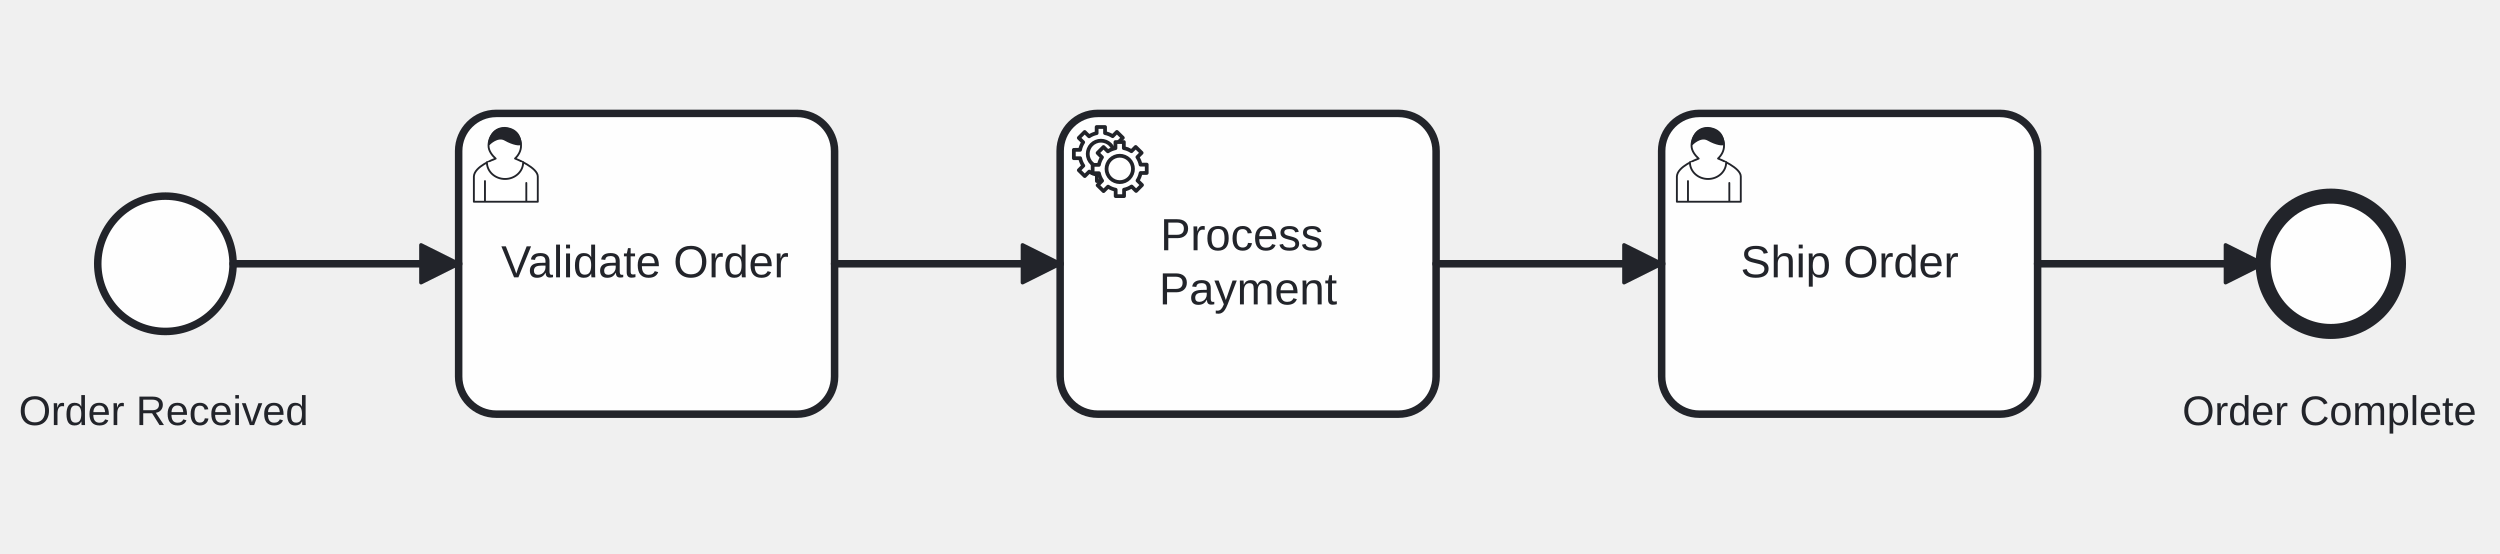
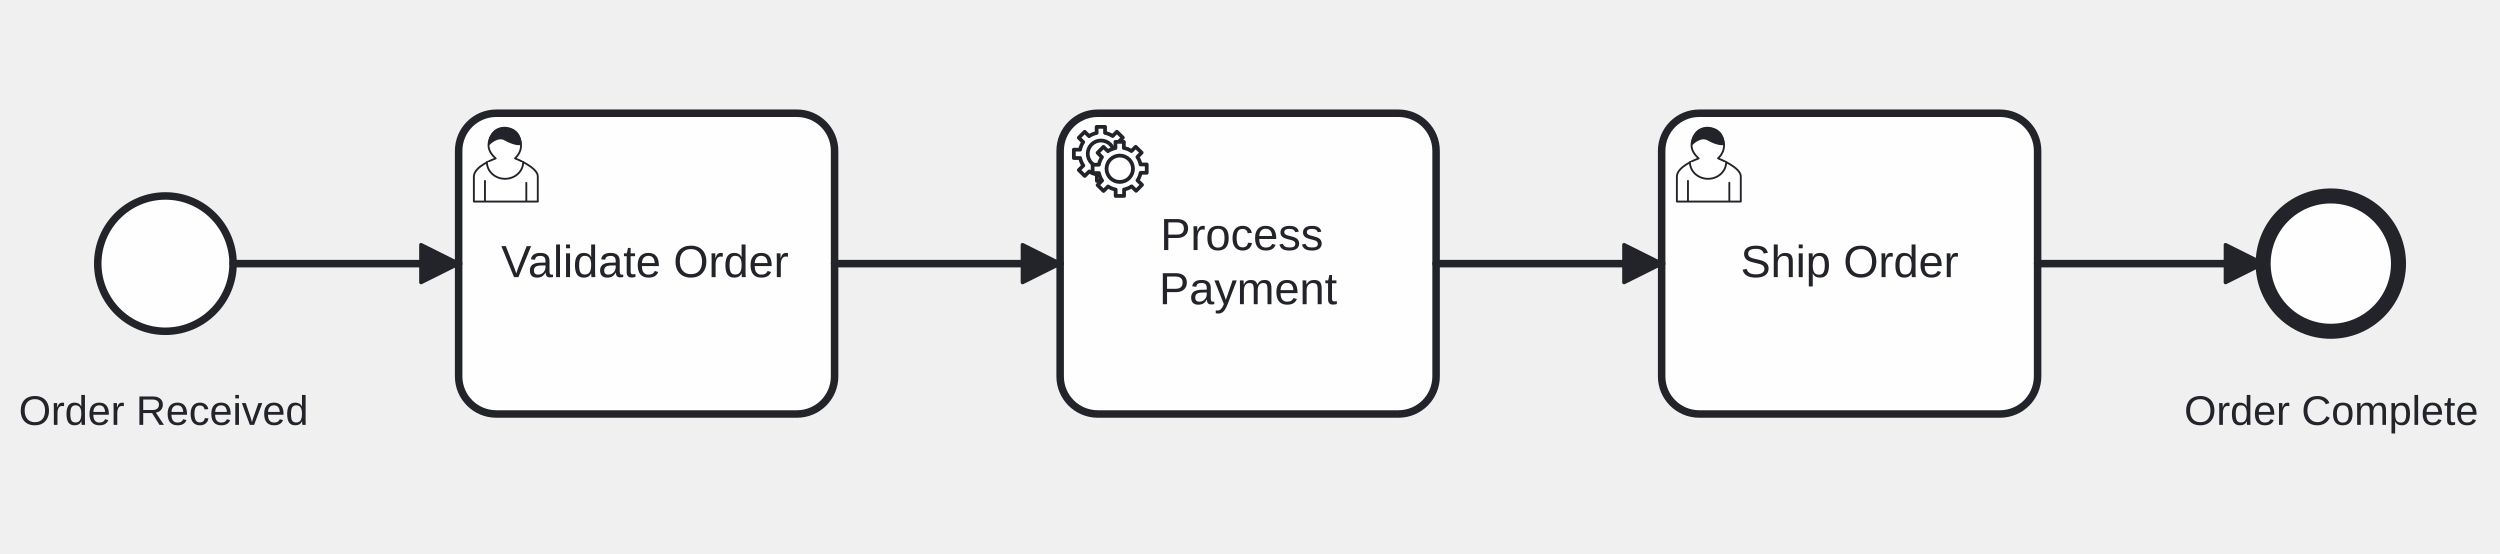
- <svg xmlns="http://www.w3.org/2000/svg" width="830.5" height="184" viewBox="166 87 665 97" version="1.1">
+ <svg xmlns="http://www.w3.org/2000/svg" width="831" height="184" viewBox="166 87 665 97" version="1.1">
  <g class="djs-group">
-     <g class="djs-element djs-shape" data-element-id="Event_1l18z3u" style="display: block;" transform="translate(192, 114)">
+     <g class="djs-element djs-shape" data-element-id="Event_1l18z3u" transform="translate(192, 114)" style="display: block;">
      <g class="djs-visual">
        <circle cx="18" cy="18" r="18" style="stroke-linecap: round; stroke-linejoin: round; stroke: hsl(225, 10%, 15%); stroke-width: 2px; fill: white; fill-opacity: 0.95;" />
      </g>
      <rect style="fill: none; stroke-opacity: 0; stroke: white; stroke-width: 15px;" class="djs-hit djs-hit-all" x="0" y="0" width="36" height="36" />
      <circle cx="18" cy="18" r="23" style="fill: none;" class="djs-outline" />
    </g>
  </g>
  <g class="djs-group">
-     <g class="djs-element djs-shape" data-element-id="Event_0bdlayk" style="display: block;" transform="translate(768, 114)">
+     <g class="djs-element djs-shape" data-element-id="Event_1l18z3u_label" transform="translate(171, 165)" style="display: block;">
+       <g class="djs-visual">
+         <text style="font-family: Arial, sans-serif; font-size: 11px; font-weight: normal; fill: hsl(225, 10%, 15%);" lineHeight="1.2" class="djs-label">
+           <tspan x="0" y="9.9">Order Received</tspan>
+         </text>
+       </g>
+       <rect style="fill: none; stroke-opacity: 0; stroke: white; stroke-width: 15px;" class="djs-hit djs-hit-all" x="0" y="0" width="78" height="14" />
+       <rect x="-5" y="-5" rx="4" width="88" height="24" style="fill: none;" class="djs-outline" />
+     </g>
+   </g>
+   <g class="djs-group">
+     <g class="djs-element djs-shape" data-element-id="Event_0bdlayk" transform="translate(768, 114)" style="display: block;">
      <g class="djs-visual">
        <circle cx="18" cy="18" r="18" style="stroke-linecap: round; stroke-linejoin: round; stroke: hsl(225, 10%, 15%); stroke-width: 4px; fill: white; fill-opacity: 0.95;" />
      </g>
      <rect style="fill: none; stroke-opacity: 0; stroke: white; stroke-width: 15px;" class="djs-hit djs-hit-all" x="0" y="0" width="36" height="36" />
      <circle cx="18" cy="18" r="24" style="fill: none;" class="djs-outline" />
    </g>
  </g>
  <g class="djs-group">
-     <g class="djs-element djs-shape" data-element-id="Activity_01aji74" style="display: block;" transform="translate(288, 92)">
+     <g class="djs-element djs-shape" data-element-id="Event_0bdlayk_label" transform="translate(747, 165)" style="display: block;">
+       <g class="djs-visual">
+         <text style="font-family: Arial, sans-serif; font-size: 11px; font-weight: normal; fill: hsl(225, 10%, 15%);" lineHeight="1.2" class="djs-label">
+           <tspan x="0" y="9.9">Order Complete</tspan>
+         </text>
+       </g>
+       <rect style="fill: none; stroke-opacity: 0; stroke: white; stroke-width: 15px;" class="djs-hit djs-hit-all" x="0" y="0" width="79" height="14" />
+       <rect x="-5" y="-5" rx="4" width="89" height="24" style="fill: none;" class="djs-outline" />
+     </g>
+   </g>
+   <g class="djs-group">
+     <g class="djs-element djs-shape" data-element-id="Activity_01aji74" transform="translate(288, 92)" style="display: block;">
      <g class="djs-visual">
        <rect x="0" y="0" width="100" height="80" rx="10" ry="10" style="stroke-linecap: round; stroke-linejoin: round; stroke: hsl(225, 10%, 15%); stroke-width: 2px; fill: white; fill-opacity: 0.95;" />
        <text style="font-family: Arial, sans-serif; font-size: 12px; font-weight: normal; fill: hsl(225, 10%, 15%);" lineHeight="1.2" class="djs-label">
          <tspan x="11.318" y="43.6">Validate Order</tspan>
        </text>
        <path style="fill: white; stroke-linecap: round; stroke-linejoin: round; stroke: hsl(225, 10%, 15%); stroke-width: 0.5px;" d="m 15,12 c 0.909,-0.845 1.594,-2.049 1.594,-3.385 0,-2.554 -1.805,-4.622 -4.357,-4.622 -2.552,0 -4.288,2.068 -4.288,4.622 0,1.348 0.974,2.562 1.896,3.405 -0.529,0.187 -5.669,2.097 -5.794,4.756 v 6.718 h 17 v -6.718 c 0,-2.298 -5.528,-4.595 -6.051,-4.776 zm -8,6 l 0,5.5 m 11,0 l 0,-5" />
        <path style="fill: white; stroke-linecap: round; stroke-linejoin: round; stroke: hsl(225, 10%, 15%); stroke-width: 0.5px;" d="m 15,12 m 2.162,1.009 c 0,2.447 -2.158,4.431 -4.821,4.431 -2.665,0 -4.822,-1.981 -4.822,-4.431 " />
        <path style="fill: hsl(225, 10%, 15%); stroke-linecap: round; stroke-linejoin: round; stroke: hsl(225, 10%, 15%); stroke-width: 0.5px;" d="m 15,12 m -6.9,-3.80 c 0,0 2.251,-2.358 4.274,-1.177 2.024,1.181 4.221,1.537 4.124,0.965 -0.098,-0.57 -0.117,-3.791 -4.191,-4.136 -3.575,0.001 -4.208,3.367 -4.207,4.348 z" />
      </g>
      <rect style="fill: none; stroke-opacity: 0; stroke: white; stroke-width: 15px;" class="djs-hit djs-hit-all" x="0" y="0" width="100" height="80" />
      <rect x="-5" y="-5" rx="14" width="110" height="90" style="fill: none;" class="djs-outline" />
    </g>
  </g>
  <g class="djs-group">
-     <g class="djs-element djs-shape" data-element-id="Activity_0jy2ses" style="display: block;" transform="translate(608, 92)">
+     <g class="djs-element djs-shape" data-element-id="Activity_0jy2ses" transform="translate(608, 92)" style="display: block;">
      <g class="djs-visual">
        <rect x="0" y="0" width="100" height="80" rx="10" ry="10" style="stroke-linecap: round; stroke-linejoin: round; stroke: hsl(225, 10%, 15%); stroke-width: 2px; fill: white; fill-opacity: 0.95;" />
        <text style="font-family: Arial, sans-serif; font-size: 12px; font-weight: normal; fill: hsl(225, 10%, 15%);" lineHeight="1.2" class="djs-label">
          <tspan x="20.99" y="43.6">Ship Order</tspan>
        </text>
        <path style="fill: white; stroke-linecap: round; stroke-linejoin: round; stroke: hsl(225, 10%, 15%); stroke-width: 0.5px;" d="m 15,12 c 0.909,-0.845 1.594,-2.049 1.594,-3.385 0,-2.554 -1.805,-4.622 -4.357,-4.622 -2.552,0 -4.288,2.068 -4.288,4.622 0,1.348 0.974,2.562 1.896,3.405 -0.529,0.187 -5.669,2.097 -5.794,4.756 v 6.718 h 17 v -6.718 c 0,-2.298 -5.528,-4.595 -6.051,-4.776 zm -8,6 l 0,5.5 m 11,0 l 0,-5" />
        <path style="fill: white; stroke-linecap: round; stroke-linejoin: round; stroke: hsl(225, 10%, 15%); stroke-width: 0.5px;" d="m 15,12 m 2.162,1.009 c 0,2.447 -2.158,4.431 -4.821,4.431 -2.665,0 -4.822,-1.981 -4.822,-4.431 " />
        <path style="fill: hsl(225, 10%, 15%); stroke-linecap: round; stroke-linejoin: round; stroke: hsl(225, 10%, 15%); stroke-width: 0.5px;" d="m 15,12 m -6.9,-3.80 c 0,0 2.251,-2.358 4.274,-1.177 2.024,1.181 4.221,1.537 4.124,0.965 -0.098,-0.57 -0.117,-3.791 -4.191,-4.136 -3.575,0.001 -4.208,3.367 -4.207,4.348 z" />
      </g>
      <rect style="fill: none; stroke-opacity: 0; stroke: white; stroke-width: 15px;" class="djs-hit djs-hit-all" x="0" y="0" width="100" height="80" />
      <rect x="-5" y="-5" rx="14" width="110" height="90" style="fill: none;" class="djs-outline" />
    </g>
  </g>
  <g class="djs-group">
-     <g class="djs-element djs-shape" data-element-id="Activity_1p2y7u9" style="display: block;" transform="translate(448, 92)">
+     <g class="djs-element djs-shape" data-element-id="Activity_1p2y7u9" transform="translate(448, 92)" style="display: block;">
      <g class="djs-visual">
        <rect x="0" y="0" width="100" height="80" rx="10" ry="10" style="stroke-linecap: round; stroke-linejoin: round; stroke: hsl(225, 10%, 15%); stroke-width: 2px; fill: white; fill-opacity: 0.95;" />
        <text style="font-family: Arial, sans-serif; font-size: 12px; font-weight: normal; fill: hsl(225, 10%, 15%);" lineHeight="1.2" class="djs-label">
          <tspan x="26.66" y="36.4">Process </tspan>
          <tspan x="26.324" y="50.8">Payment</tspan>
        </text>
        <circle cx="5" cy="5" r="5" style="stroke-linecap: round; stroke-linejoin: round; stroke: none; stroke-width: 2px; fill: white;" transform="translate(6, 6)" />
        <path style="fill: white; stroke-linecap: round; stroke-linejoin: round; stroke: hsl(225, 10%, 15%); stroke-width: 1px;" d="m 12,18 v -1.713 c 0.352,-0.07 0.704,-0.178 1.048,-0.321 0.344,-0.145 0.666,-0.321 0.966,-0.521 l 1.194,1.18 1.567,-1.577 -1.195,-1.18 c 0.403,-0.614 0.683,-1.299 0.825,-2.018 l 1.622,-0.01 v -2.22 l -1.637,0.01 c -0.073,-0.352 -0.178,-0.7 -0.324,-1.044 -0.145,-0.344 -0.321,-0.664 -0.523,-0.962 l 1.131,-1.136 -1.583,-1.563 -1.13,1.136 c -0.614,-0.401 -1.303,-0.681 -2.023,-0.822 l 0.009,-1.619 h -2.241 l 0.004,1.631 c -0.354,0.074 -0.705,0.18 -1.05,0.324 -0.344,0.144 -0.665,0.321 -0.964,0.52 l -1.17,-1.158 -1.567,1.579 1.168,1.157 c -0.403,0.613 -0.683,1.298 -0.825,2.017 l -1.659,0.003 v 2.222 l 1.672,-0.006 c 0.073,0.351 0.18,0.702 0.324,1.045 0.145,0.344 0.321,0.664 0.523,0.961 l -1.199,1.197 1.584,1.56 1.196,-1.193 c 0.614,0.403 1.303,0.682 2.023,0.823 l 7.19e-4,1.699 h 2.227 z m 0.221,-3.996 c -1.789,0.75 -3.858,-0.093 -4.61,-1.874 -0.752,-1.783 0.091,-3.846 1.88,-4.596 1.788,-0.749 3.857,0.093 4.609,1.874 0.752,1.782 -0.091,3.846 -1.88,4.596 z" />
        <circle cx="5" cy="5" r="5" style="stroke-linecap: round; stroke-linejoin: round; stroke: none; stroke-width: 2px; fill: white;" transform="translate(11, 10)" />
        <path style="fill: white; stroke-linecap: round; stroke-linejoin: round; stroke: hsl(225, 10%, 15%); stroke-width: 1px;" d="m 17,22 v -1.713 c 0.352,-0.07 0.704,-0.178 1.048,-0.321 0.344,-0.145 0.666,-0.321 0.966,-0.521 l 1.194,1.18 1.567,-1.577 -1.195,-1.18 c 0.403,-0.614 0.683,-1.299 0.825,-2.018 l 1.622,-0.01 v -2.22 l -1.637,0.01 c -0.073,-0.352 -0.178,-0.7 -0.324,-1.044 -0.145,-0.344 -0.321,-0.664 -0.523,-0.962 l 1.131,-1.136 -1.583,-1.563 -1.13,1.136 c -0.614,-0.401 -1.303,-0.681 -2.023,-0.822 l 0.009,-1.619 h -2.241 l 0.004,1.631 c -0.354,0.074 -0.705,0.18 -1.05,0.324 -0.344,0.144 -0.665,0.321 -0.964,0.52 l -1.17,-1.158 -1.567,1.579 1.168,1.157 c -0.403,0.613 -0.683,1.298 -0.825,2.017 l -1.659,0.003 v 2.222 l 1.672,-0.006 c 0.073,0.351 0.18,0.702 0.324,1.045 0.145,0.344 0.321,0.664 0.523,0.961 l -1.199,1.197 1.584,1.56 1.196,-1.193 c 0.614,0.403 1.303,0.682 2.023,0.823 l 7.19e-4,1.699 h 2.227 z m 0.221,-3.996 c -1.789,0.75 -3.858,-0.093 -4.61,-1.874 -0.752,-1.783 0.091,-3.846 1.88,-4.596 1.788,-0.749 3.857,0.093 4.609,1.874 0.752,1.782 -0.091,3.846 -1.88,4.596 z" />
      </g>
      <rect style="fill: none; stroke-opacity: 0; stroke: white; stroke-width: 15px;" class="djs-hit djs-hit-all" x="0" y="0" width="100" height="80" />
      <rect x="-5" y="-5" rx="14" width="110" height="90" style="fill: none;" class="djs-outline" />
    </g>
  </g>
  <g class="djs-group">
    <g class="djs-element djs-connection" data-element-id="Flow_1o0buuy" style="display: block;">
      <g class="djs-visual">
        <defs>
          <marker id="marker-seq-0" viewBox="0 0 20 20" refX="11" refY="10" markerWidth="10" markerHeight="10" orient="auto">
            <path d="M 1 5 L 11 10 L 1 15 Z" style="stroke-linecap: round; stroke-linejoin: round; stroke: hsl(225, 10%, 15%); stroke-width: 1px; fill: hsl(225, 10%, 15%);" />
          </marker>
        </defs>
        <path style="fill: none; stroke-linecap: round; stroke-linejoin: round; stroke: hsl(225, 10%, 15%); stroke-width: 2px; marker-end: url(#marker-seq-0);" data-corner-radius="5" d="M228,132L288,132" />
      </g>
      <path d="M228,132L288,132" style="fill: none; stroke-opacity: 0; stroke: white; stroke-width: 15px;" class="djs-hit djs-hit-stroke" />
      <rect x="223" y="127" rx="4" width="70" height="10" style="fill: none;" class="djs-outline" />
    </g>
  </g>
  <g class="djs-group">
    <g class="djs-element djs-connection" data-element-id="Flow_0qgziru" style="display: block;">
      <g class="djs-visual">
        <defs>
          <marker id="marker-seq-1" viewBox="0 0 20 20" refX="11" refY="10" markerWidth="10" markerHeight="10" orient="auto">
            <path d="M 1 5 L 11 10 L 1 15 Z" style="stroke-linecap: round; stroke-linejoin: round; stroke: hsl(225, 10%, 15%); stroke-width: 1px; fill: hsl(225, 10%, 15%);" />
          </marker>
        </defs>
        <path style="fill: none; stroke-linecap: round; stroke-linejoin: round; stroke: hsl(225, 10%, 15%); stroke-width: 2px; marker-end: url(#marker-seq-1);" data-corner-radius="5" d="M388,132L448,132" />
      </g>
      <path d="M388,132L448,132" style="fill: none; stroke-opacity: 0; stroke: white; stroke-width: 15px;" class="djs-hit djs-hit-stroke" />
      <rect x="383" y="127" rx="4" width="70" height="10" style="fill: none;" class="djs-outline" />
    </g>
  </g>
  <g class="djs-group">
    <g class="djs-element djs-connection" data-element-id="Flow_00k1pv3" style="display: block;">
      <g class="djs-visual">
        <defs>
          <marker id="marker-seq-2" viewBox="0 0 20 20" refX="11" refY="10" markerWidth="10" markerHeight="10" orient="auto">
            <path d="M 1 5 L 11 10 L 1 15 Z" style="stroke-linecap: round; stroke-linejoin: round; stroke: hsl(225, 10%, 15%); stroke-width: 1px; fill: hsl(225, 10%, 15%);" />
          </marker>
        </defs>
        <path style="fill: none; stroke-linecap: round; stroke-linejoin: round; stroke: hsl(225, 10%, 15%); stroke-width: 2px; marker-end: url(#marker-seq-2);" data-corner-radius="5" d="M548,132L608,132" />
      </g>
      <path d="M548,132L608,132" style="fill: none; stroke-opacity: 0; stroke: white; stroke-width: 15px;" class="djs-hit djs-hit-stroke" />
      <rect x="543" y="127" rx="4" width="70" height="10" style="fill: none;" class="djs-outline" />
    </g>
  </g>
  <g class="djs-group">
    <g class="djs-element djs-connection" data-element-id="Flow_0wkgksp" style="display: block;">
      <g class="djs-visual">
        <defs>
          <marker id="marker-seq-3" viewBox="0 0 20 20" refX="11" refY="10" markerWidth="10" markerHeight="10" orient="auto">
            <path d="M 1 5 L 11 10 L 1 15 Z" style="stroke-linecap: round; stroke-linejoin: round; stroke: hsl(225, 10%, 15%); stroke-width: 1px; fill: hsl(225, 10%, 15%);" />
          </marker>
        </defs>
        <path style="fill: none; stroke-linecap: round; stroke-linejoin: round; stroke: hsl(225, 10%, 15%); stroke-width: 2px; marker-end: url(#marker-seq-3);" data-corner-radius="5" d="M708,132L768,132" />
      </g>
      <path d="M708,132L768,132" style="fill: none; stroke-opacity: 0; stroke: white; stroke-width: 15px;" class="djs-hit djs-hit-stroke" />
      <rect x="703" y="127" rx="4" width="70" height="10" style="fill: none;" class="djs-outline" />
    </g>
  </g>
-   <g class="djs-group">
-     <g class="djs-element djs-shape" data-element-id="Event_1l18z3u_label" style="display: block;" transform="translate(171, 165)">
-       <g class="djs-visual">
-         <text style="font-family: Arial, sans-serif; font-size: 11px; font-weight: normal; fill: hsl(225, 10%, 15%);" lineHeight="1.2" class="djs-label">
-           <tspan x="0" y="9.9">Order Received</tspan>
-         </text>
-       </g>
-       <rect style="fill: none; stroke-opacity: 0; stroke: white; stroke-width: 15px;" class="djs-hit djs-hit-all" x="0" y="0" width="78" height="14" />
-       <rect x="-5" y="-5" rx="4" width="88" height="24" style="fill: none;" class="djs-outline" />
-     </g>
-   </g>
-   <g class="djs-group">
-     <g class="djs-element djs-shape" data-element-id="Event_0bdlayk_label" style="display: block;" transform="translate(746.5, 165)">
-       <g class="djs-visual">
-         <text style="font-family: Arial, sans-serif; font-size: 11px; font-weight: normal; fill: hsl(225, 10%, 15%);" lineHeight="1.2" class="djs-label">
-           <tspan x="0" y="9.9">Order Complete</tspan>
-         </text>
-       </g>
-       <rect style="fill: none; stroke-opacity: 0; stroke: white; stroke-width: 15px;" class="djs-hit djs-hit-all" x="0" y="0" width="79" height="14" />
-       <rect x="-5" y="-5" rx="4" width="89" height="24" style="fill: none;" class="djs-outline" />
-     </g>
-   </g>
</svg>
